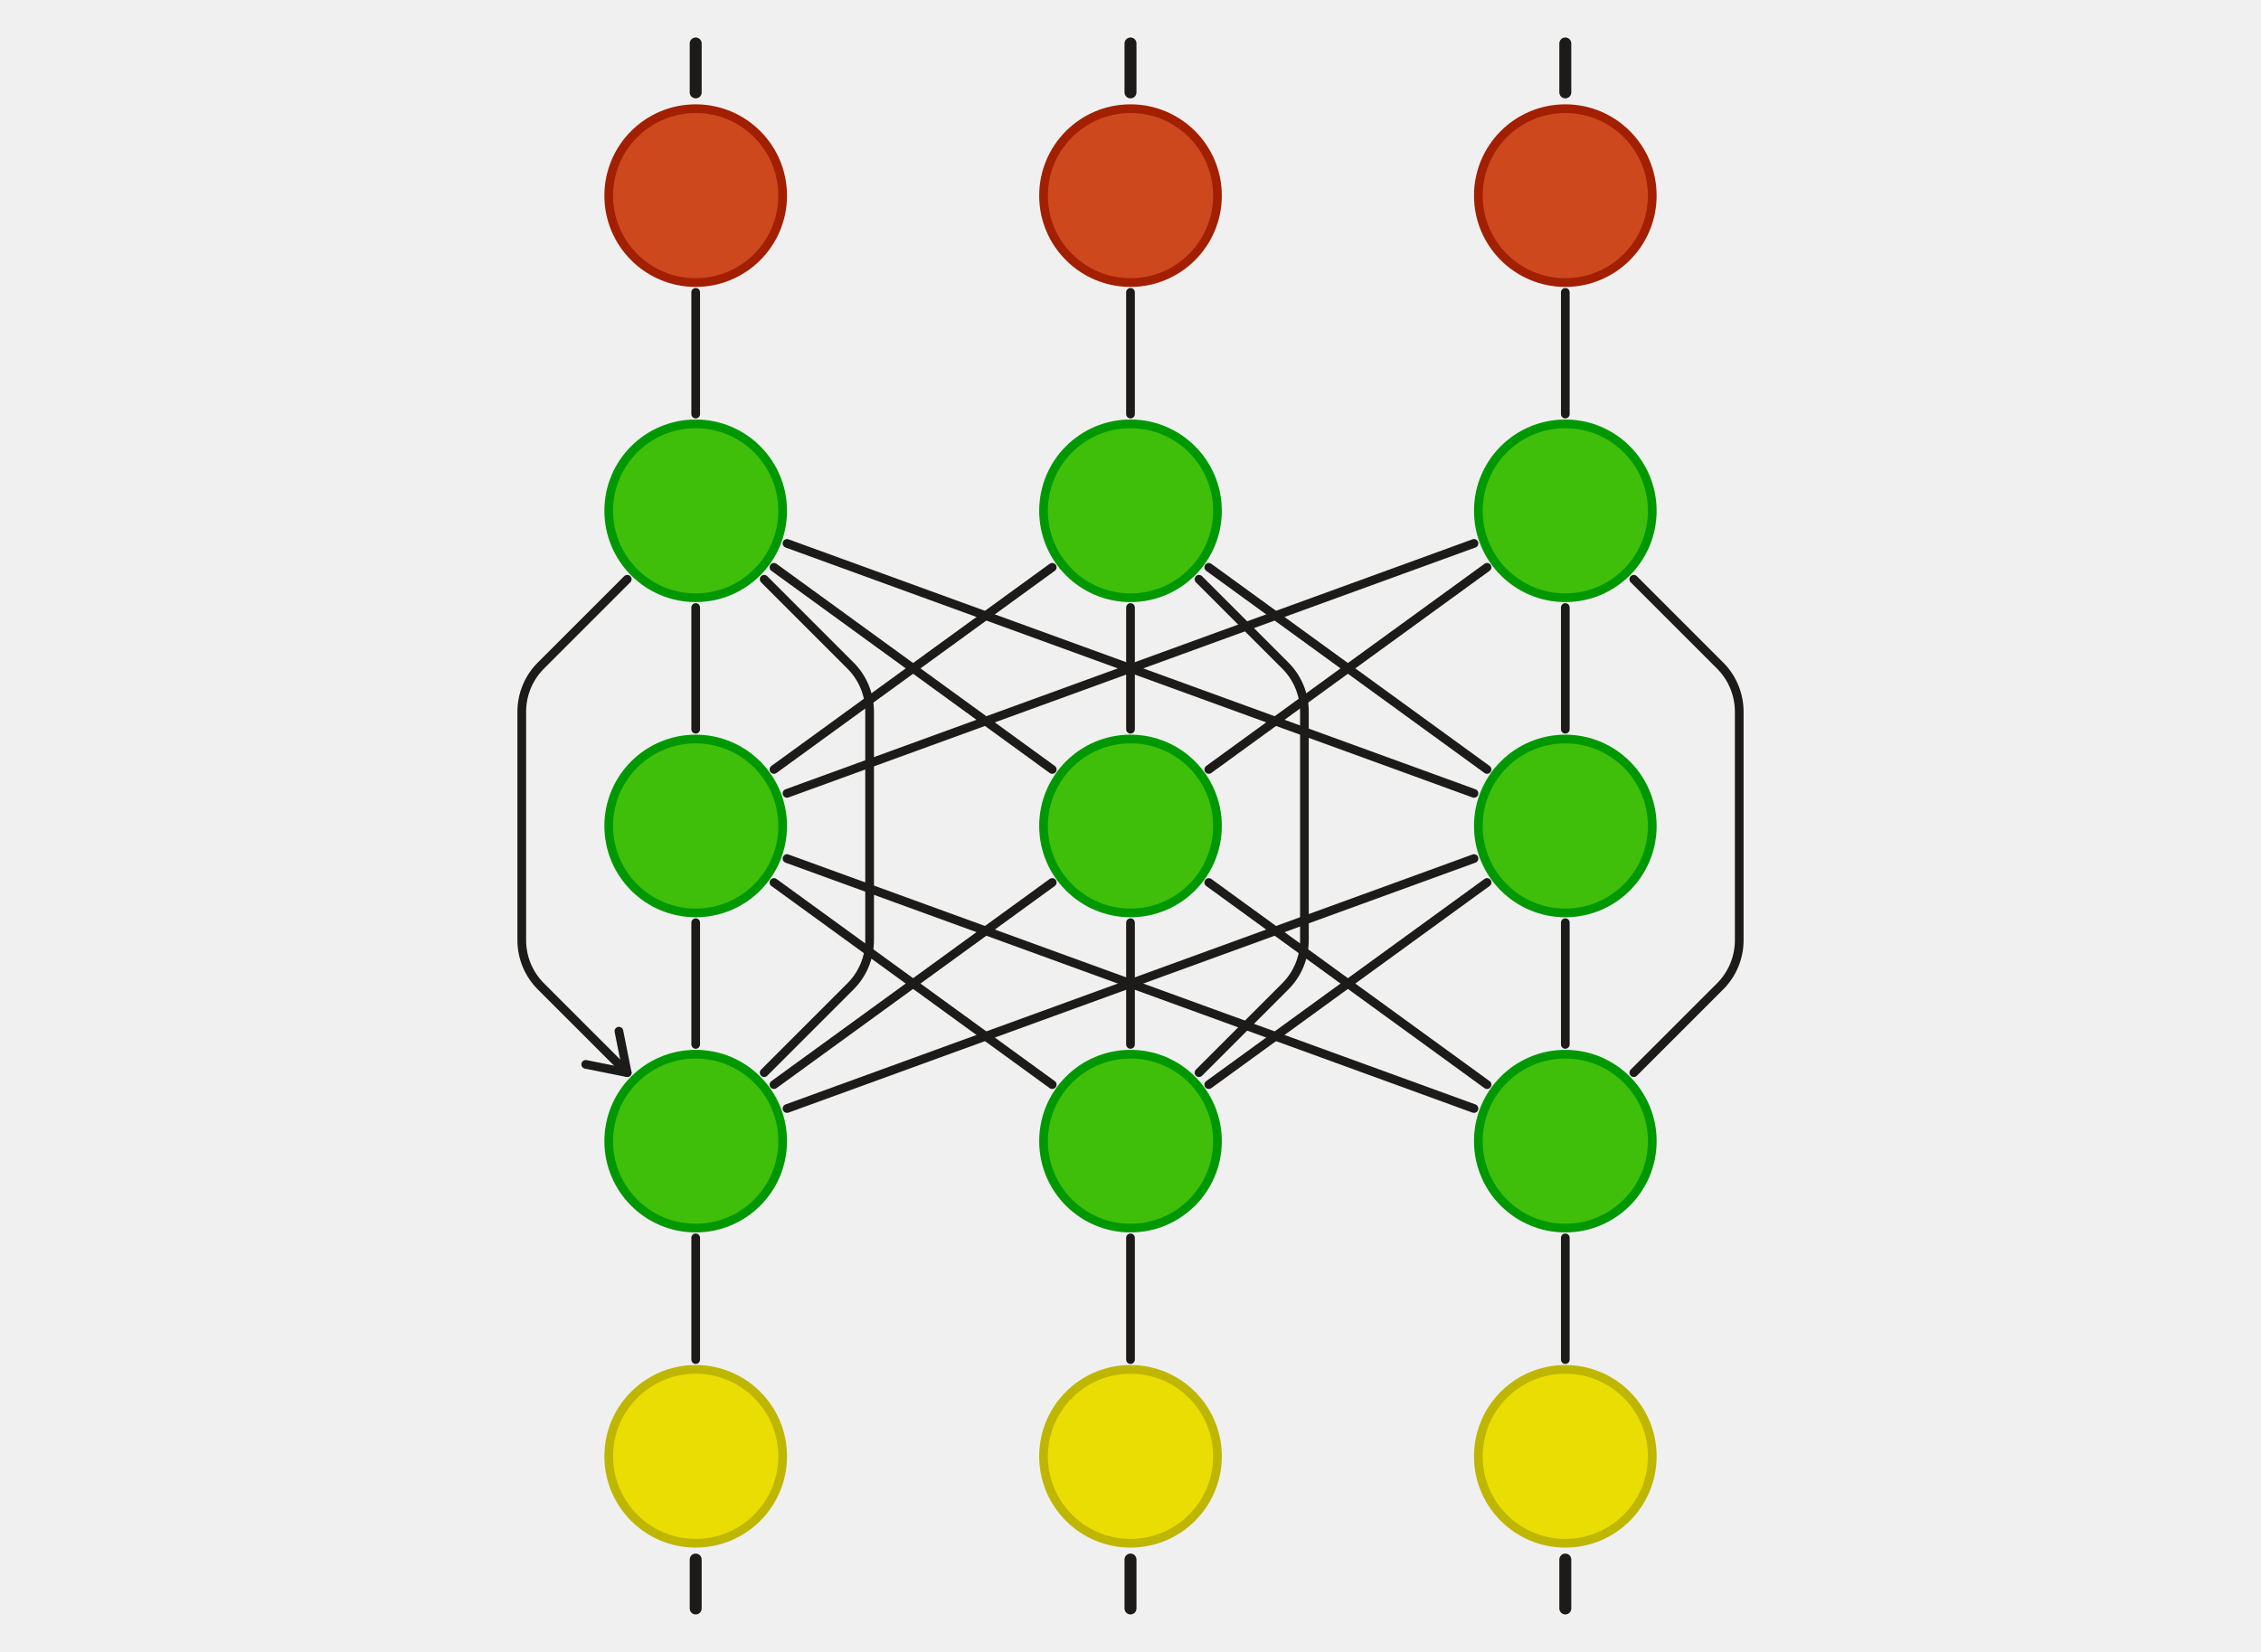
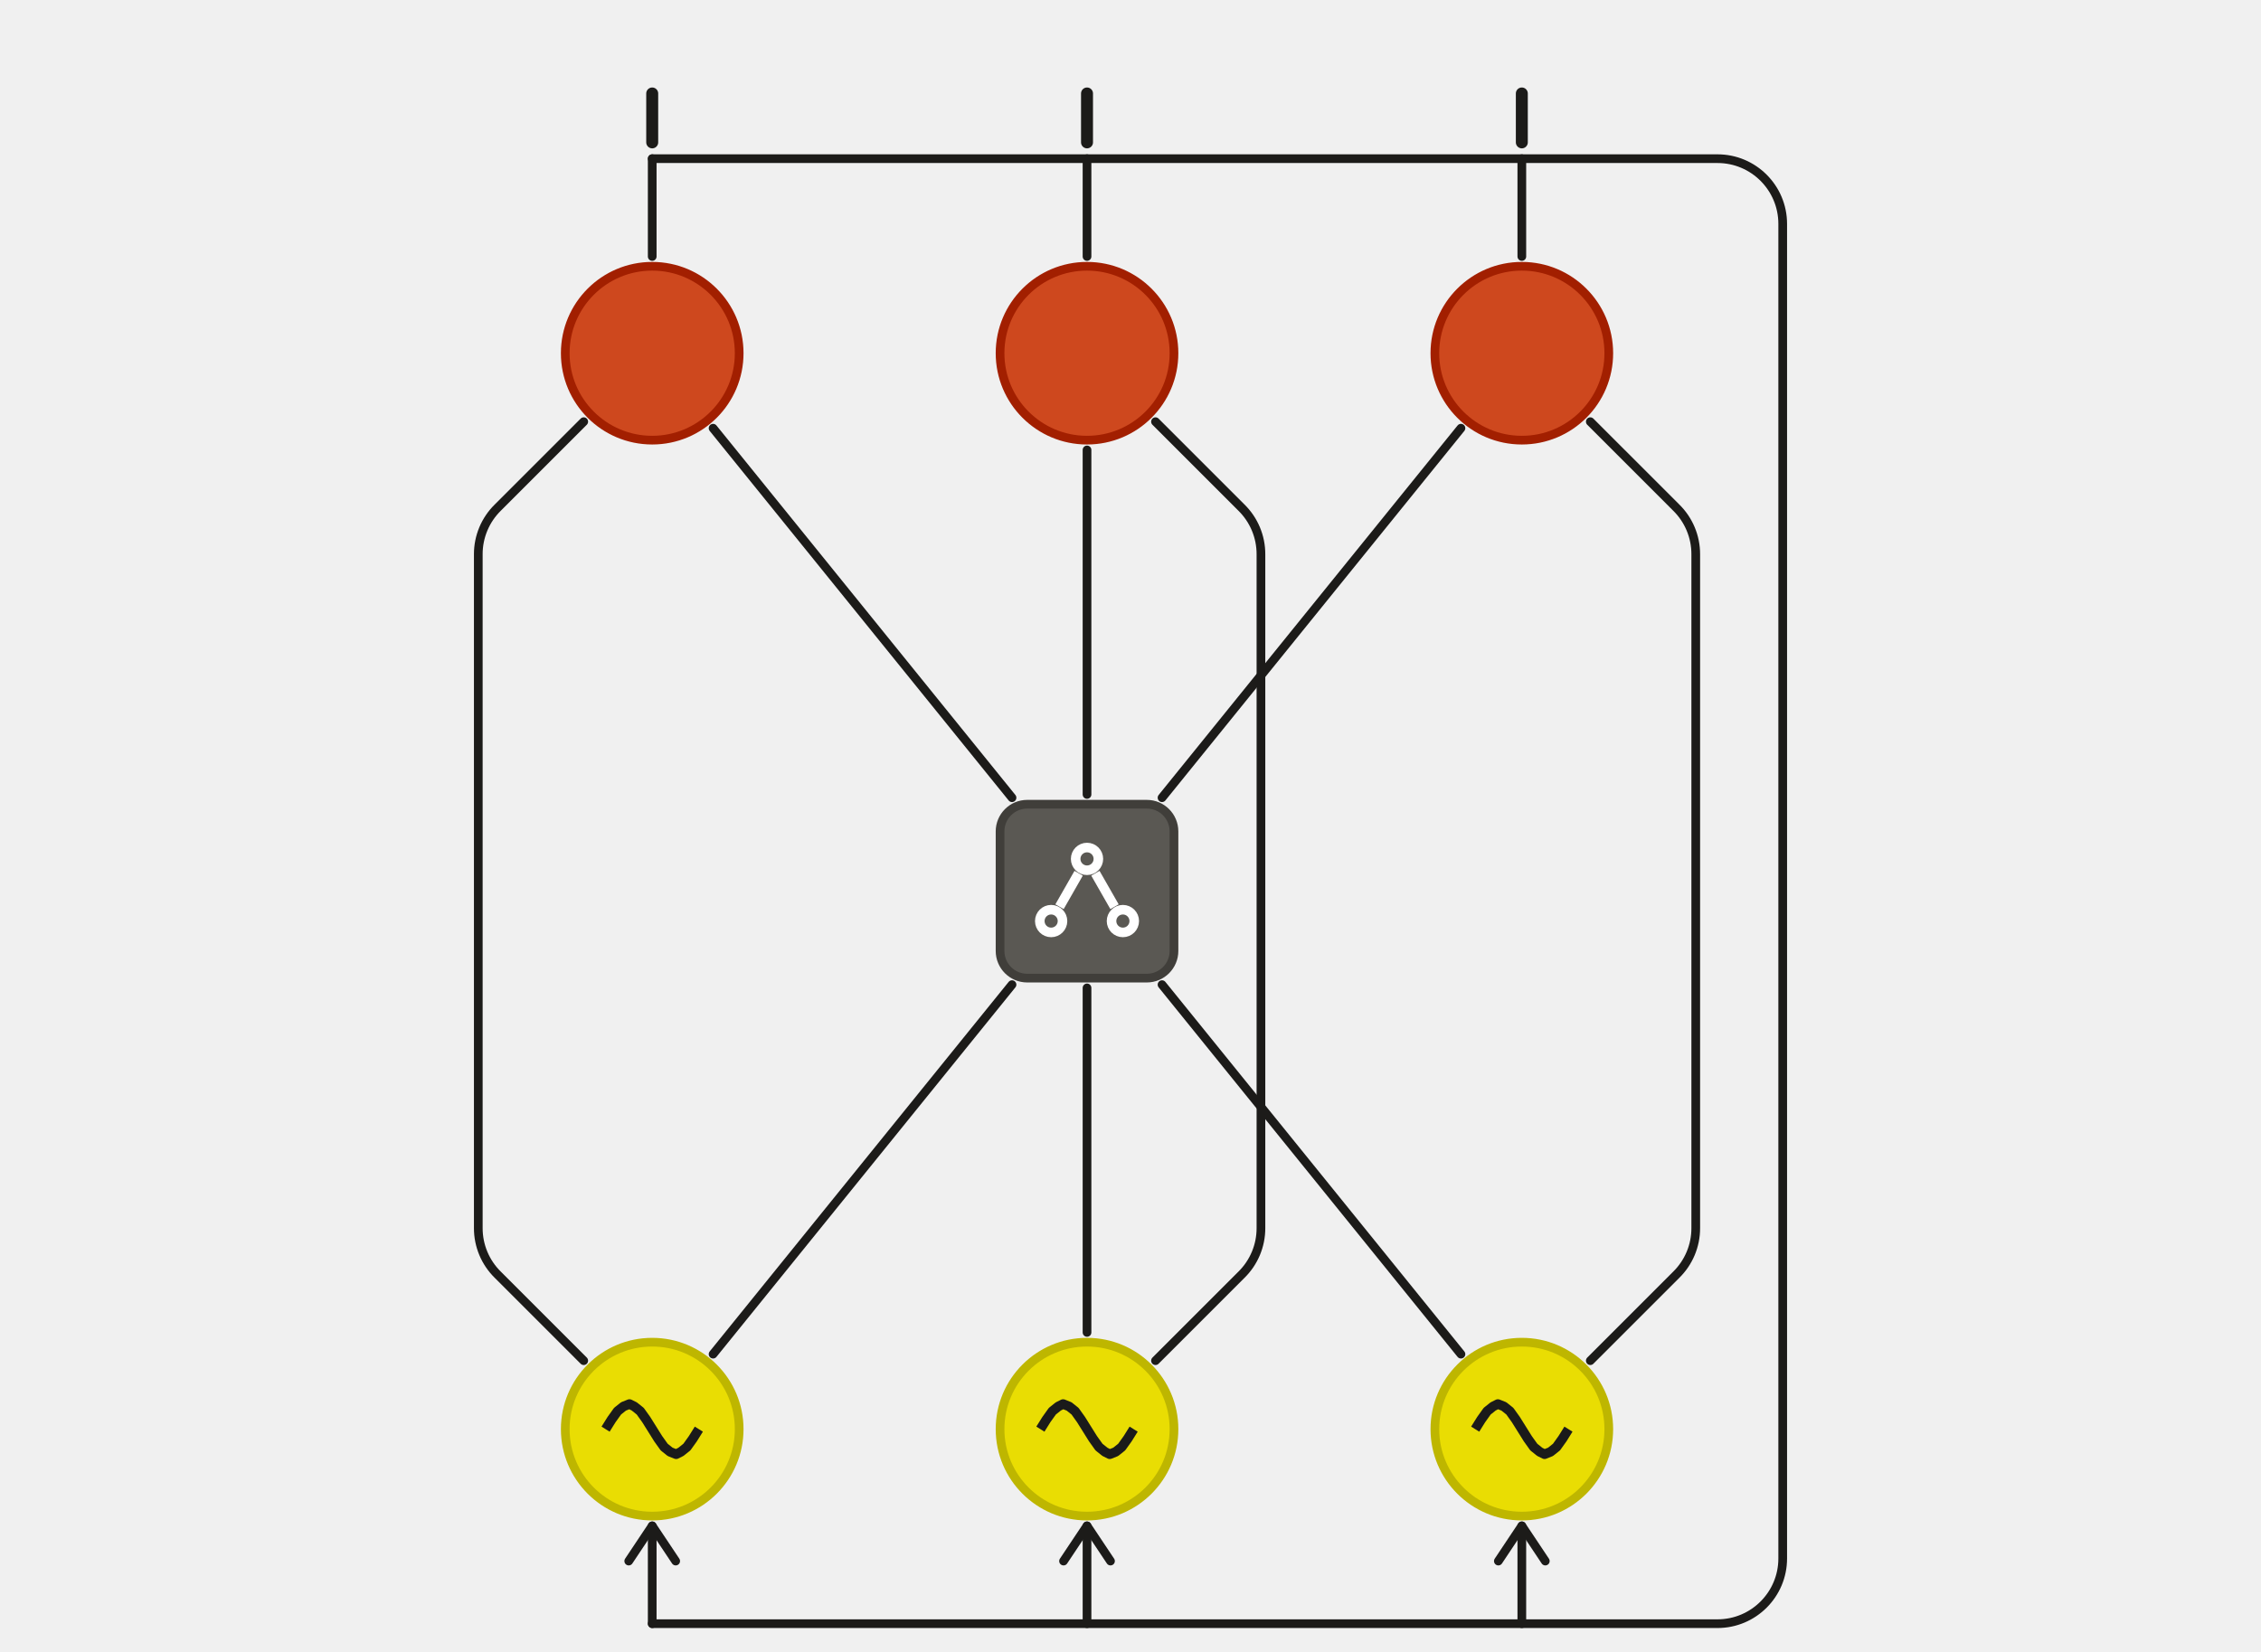
<svg xmlns="http://www.w3.org/2000/svg" viewBox="0 0 208 152" width="416" height="304" role="img">
  <defs>
    <marker id="arr-neural_ode" viewBox="0 0 10 10" refX="8" refY="5" markerUnits="userSpaceOnUse" markerWidth="5.4" markerHeight="5.4" orient="auto-start-reverse">
      <path d="M2 1L8 5L2 9" fill="none" stroke="#1C1B19" stroke-width="1.481" stroke-linecap="round" stroke-linejoin="round" />
    </marker>
  </defs>
  <g fill="none" stroke="#1C1B19" stroke-width="0.8" stroke-linecap="round" stroke-linejoin="round">
-     <line x1="64" y1="125.1" x2="64" y2="113.9" />
-     <line x1="104" y1="125.1" x2="104" y2="113.9" />
-     <line x1="144" y1="125.1" x2="144" y2="113.9" />
-     <line x1="64" y1="96.1" x2="64" y2="84.9" />
-     <line x1="96.8" y1="99.8" x2="71.2" y2="81.2" />
-     <line x1="135.6" y1="102" x2="72.4" y2="79" />
-     <line x1="71.2" y1="99.8" x2="96.8" y2="81.2" />
-     <line x1="104" y1="96.1" x2="104" y2="84.9" />
-     <line x1="136.8" y1="99.8" x2="111.2" y2="81.2" />
-     <line x1="72.4" y1="102" x2="135.6" y2="79" />
-     <line x1="111.2" y1="99.8" x2="136.8" y2="81.2" />
-     <line x1="144" y1="96.1" x2="144" y2="84.9" />
-     <line x1="64" y1="67.1" x2="64" y2="55.9" />
-     <line x1="96.8" y1="70.8" x2="71.2" y2="52.2" />
-     <line x1="135.6" y1="73" x2="72.4" y2="50" />
-     <line x1="71.2" y1="70.8" x2="96.8" y2="52.2" />
-     <line x1="104" y1="67.1" x2="104" y2="55.9" />
-     <line x1="136.8" y1="70.8" x2="111.2" y2="52.2" />
-     <line x1="72.4" y1="73" x2="135.6" y2="50" />
-     <line x1="111.2" y1="70.8" x2="136.8" y2="52.2" />
-     <line x1="144" y1="67.1" x2="144" y2="55.9" />
-     <line x1="64" y1="38.1" x2="64" y2="26.9" />
-     <line x1="104" y1="38.1" x2="104" y2="26.9" />
-     <line x1="144" y1="38.1" x2="144" y2="26.9" />
+     <line x1="65.6" y1="124.6" x2="93.1" y2="90.6" />
+     <line x1="100" y1="122.6" x2="100" y2="90.9" />
+     <line x1="134.4" y1="124.6" x2="106.9" y2="90.6" />
+     <line x1="93.1" y1="73.4" x2="65.6" y2="39.4" />
+     <line x1="100" y1="73.1" x2="100" y2="41.4" />
+     <line x1="106.9" y1="73.4" x2="134.4" y2="39.4" />
  </g>
  <g fill="none" stroke="#1C1B19" stroke-width="0.8" stroke-linecap="round" stroke-linejoin="round">
-     <path d="M70.3,98.7 L78.2,90.8 A6,6 0 0 0 80,86.5 L80,65.5 A6,6 0 0 0 78.2,61.2 L70.3,53.3" />
-     <path d="M110.3,98.7 L118.2,90.8 A6,6 0 0 0 120,86.5 L120,65.5 A6,6 0 0 0 118.2,61.2 L110.3,53.3" />
-     <path d="M150.3,98.7 L158.2,90.8 A6,6 0 0 0 160,86.5 L160,65.5 A6,6 0 0 0 158.2,61.2 L150.3,53.3" />
+     <path d="M53.7,125.2 L45.8,117.3 A6,6 0 0 1 44,113 L44,51 A6,6 0 0 1 45.8,46.7 L53.7,38.8" />
+     <path d="M106.3,125.2 L114.2,117.3 A6,6 0 0 0 116,113 L116,51 A6,6 0 0 0 114.2,46.7 L106.3,38.8" />
+     <path d="M146.3,125.2 L154.2,117.3 A6,6 0 0 0 156,113 L156,51 A6,6 0 0 0 154.2,46.7 L146.3,38.8" />
  </g>
  <g fill="none" stroke="#1C1B19" stroke-width="0.8" stroke-linecap="round" stroke-linejoin="round">
-     <path d="M57.7,53.3 L49.8,61.2 A6,6 0 0 0 48,65.5 L48,86.5 A6,6 0 0 0 49.8,90.8 L57.7,98.7" marker-end="url(#arr-neural_ode)" />
+     <path d="M60,14.6 L158,14.6 A6,6 0 0 1 164,20.6 L164,143.4 A6,6 0 0 1 158,149.4 L60,149.4" />
+     <line x1="60" y1="23.6" x2="60" y2="14.6" />
+     <line x1="100" y1="23.6" x2="100" y2="14.6" />
+     <line x1="140" y1="23.6" x2="140" y2="14.6" />
+     <line x1="60" y1="149.4" x2="60" y2="140.4" marker-end="url(#arr-neural_ode)" />
+     <line x1="100" y1="149.4" x2="100" y2="140.4" marker-end="url(#arr-neural_ode)" />
+     <line x1="140" y1="149.4" x2="140" y2="140.4" marker-end="url(#arr-neural_ode)" />
  </g>
-   <circle cx="64" cy="134" r="8" fill="#E9DD03" stroke="#BEB600" stroke-width="0.8" />
-   <g stroke="#1C1B19" stroke-width="1.1" stroke-linecap="round">
-     <line x1="64" y1="143.5" x2="64" y2="148" />
+   <circle cx="60" cy="131.5" r="8" fill="#E9DD03" stroke="#BEB600" stroke-width="0.8" />
+   <g fill="none" stroke="#1A1A1A" stroke-width="0.8" stroke-linejoin="round" transform="translate(60 131.5) scale(1.1) translate(-60 -131.5)">
+     <path d="M56.1,131.5 L56.6,130.7 L57.1,130 L57.6,129.6 L58.1,129.4 L58.5,129.6 L59,130 L59.5,130.7 L60,131.5 L60.5,132.3 L61,133 L61.5,133.4 L62,133.6 L62.4,133.4 L62.9,133 L63.4,132.3 L63.9,131.5" />
  </g>
-   <circle cx="104" cy="134" r="8" fill="#E9DD03" stroke="#BEB600" stroke-width="0.8" />
-   <g stroke="#1C1B19" stroke-width="1.1" stroke-linecap="round">
-     <line x1="104" y1="143.5" x2="104" y2="148" />
+   <circle cx="100" cy="131.5" r="8" fill="#E9DD03" stroke="#BEB600" stroke-width="0.8" />
+   <g fill="none" stroke="#1A1A1A" stroke-width="0.8" stroke-linejoin="round" transform="translate(100 131.5) scale(1.1) translate(-100 -131.5)">
+     <path d="M96.1,131.5 L96.6,130.7 L97.1,130 L97.6,129.6 L98,129.4 L98.5,129.6 L99,130 L99.5,130.7 L100,131.5 L100.5,132.3 L101,133 L101.5,133.4 L101.9,133.6 L102.4,133.4 L102.9,133 L103.4,132.3 L103.9,131.5" />
  </g>
-   <circle cx="144" cy="134" r="8" fill="#E9DD03" stroke="#BEB600" stroke-width="0.8" />
-   <g stroke="#1C1B19" stroke-width="1.1" stroke-linecap="round">
-     <line x1="144" y1="143.5" x2="144" y2="148" />
+   <circle cx="140" cy="131.5" r="8" fill="#E9DD03" stroke="#BEB600" stroke-width="0.8" />
+   <g fill="none" stroke="#1A1A1A" stroke-width="0.8" stroke-linejoin="round" transform="translate(140 131.5) scale(1.1) translate(-140 -131.5)">
+     <path d="M136.1,131.5 L136.6,130.7 L137.1,130 L137.6,129.6 L138,129.4 L138.5,129.6 L139,130 L139.5,130.7 L140,131.5 L140.5,132.3 L141,133 L141.5,133.4 L141.9,133.6 L142.4,133.4 L142.9,133 L143.4,132.3 L143.9,131.5" />
  </g>
-   <circle cx="64" cy="105" r="8" fill="#3FBF0A" stroke="#009800" stroke-width="0.8" />
-   <circle cx="104" cy="105" r="8" fill="#3FBF0A" stroke="#009800" stroke-width="0.8" />
-   <circle cx="144" cy="105" r="8" fill="#3FBF0A" stroke="#009800" stroke-width="0.8" />
-   <circle cx="64" cy="76" r="8" fill="#3FBF0A" stroke="#009800" stroke-width="0.8" />
-   <circle cx="104" cy="76" r="8" fill="#3FBF0A" stroke="#009800" stroke-width="0.8" />
-   <circle cx="144" cy="76" r="8" fill="#3FBF0A" stroke="#009800" stroke-width="0.8" />
-   <circle cx="64" cy="47" r="8" fill="#3FBF0A" stroke="#009800" stroke-width="0.8" />
-   <circle cx="104" cy="47" r="8" fill="#3FBF0A" stroke="#009800" stroke-width="0.8" />
-   <circle cx="144" cy="47" r="8" fill="#3FBF0A" stroke="#009800" stroke-width="0.8" />
-   <circle cx="64" cy="18" r="8" fill="#CE481E" stroke="#A21F00" stroke-width="0.8" />
-   <g stroke="#1C1B19" stroke-width="1.1" stroke-linecap="round">
-     <line x1="64" y1="8.5" x2="64" y2="4" />
+   <rect x="92" y="74" width="16" height="16" rx="2.5" fill="#5A5853" stroke="#403E3A" stroke-width="0.8" />
+   <g fill="none" stroke="#FFFFFF" stroke-width="0.8" stroke-linejoin="round" transform="translate(100 82) scale(1.1) translate(-100 -82)">
+     <path d="M97.7,83.3 L99.3,80.5" />
+     <path d="M102.3,83.3 L100.7,80.5" />
+     <circle cx="100" cy="79.3" r="0.95" />
+     <circle cx="97" cy="84.5" r="0.95" />
+     <circle cx="103" cy="84.5" r="0.95" />
  </g>
-   <circle cx="104" cy="18" r="8" fill="#CE481E" stroke="#A21F00" stroke-width="0.8" />
-   <g stroke="#1C1B19" stroke-width="1.1" stroke-linecap="round">
-     <line x1="104" y1="8.5" x2="104" y2="4" />
-   </g>
-   <circle cx="144" cy="18" r="8" fill="#CE481E" stroke="#A21F00" stroke-width="0.8" />
-   <g stroke="#1C1B19" stroke-width="1.1" stroke-linecap="round">
-     <line x1="144" y1="8.5" x2="144" y2="4" />
-   </g>
+   <circle cx="60" cy="32.5" r="8" fill="#CE481E" stroke="#A21F00" stroke-width="0.8" />
+   <circle cx="100" cy="32.5" r="8" fill="#CE481E" stroke="#A21F00" stroke-width="0.8" />
+   <circle cx="140" cy="32.5" r="8" fill="#CE481E" stroke="#A21F00" stroke-width="0.8" />
+   <line x1="60" y1="13.1" x2="60" y2="8.6" stroke="#1C1B19" stroke-width="1.1" stroke-linecap="round" />
+   <line x1="100" y1="13.1" x2="100" y2="8.6" stroke="#1C1B19" stroke-width="1.1" stroke-linecap="round" />
+   <line x1="140" y1="13.1" x2="140" y2="8.6" stroke="#1C1B19" stroke-width="1.1" stroke-linecap="round" />
</svg>
